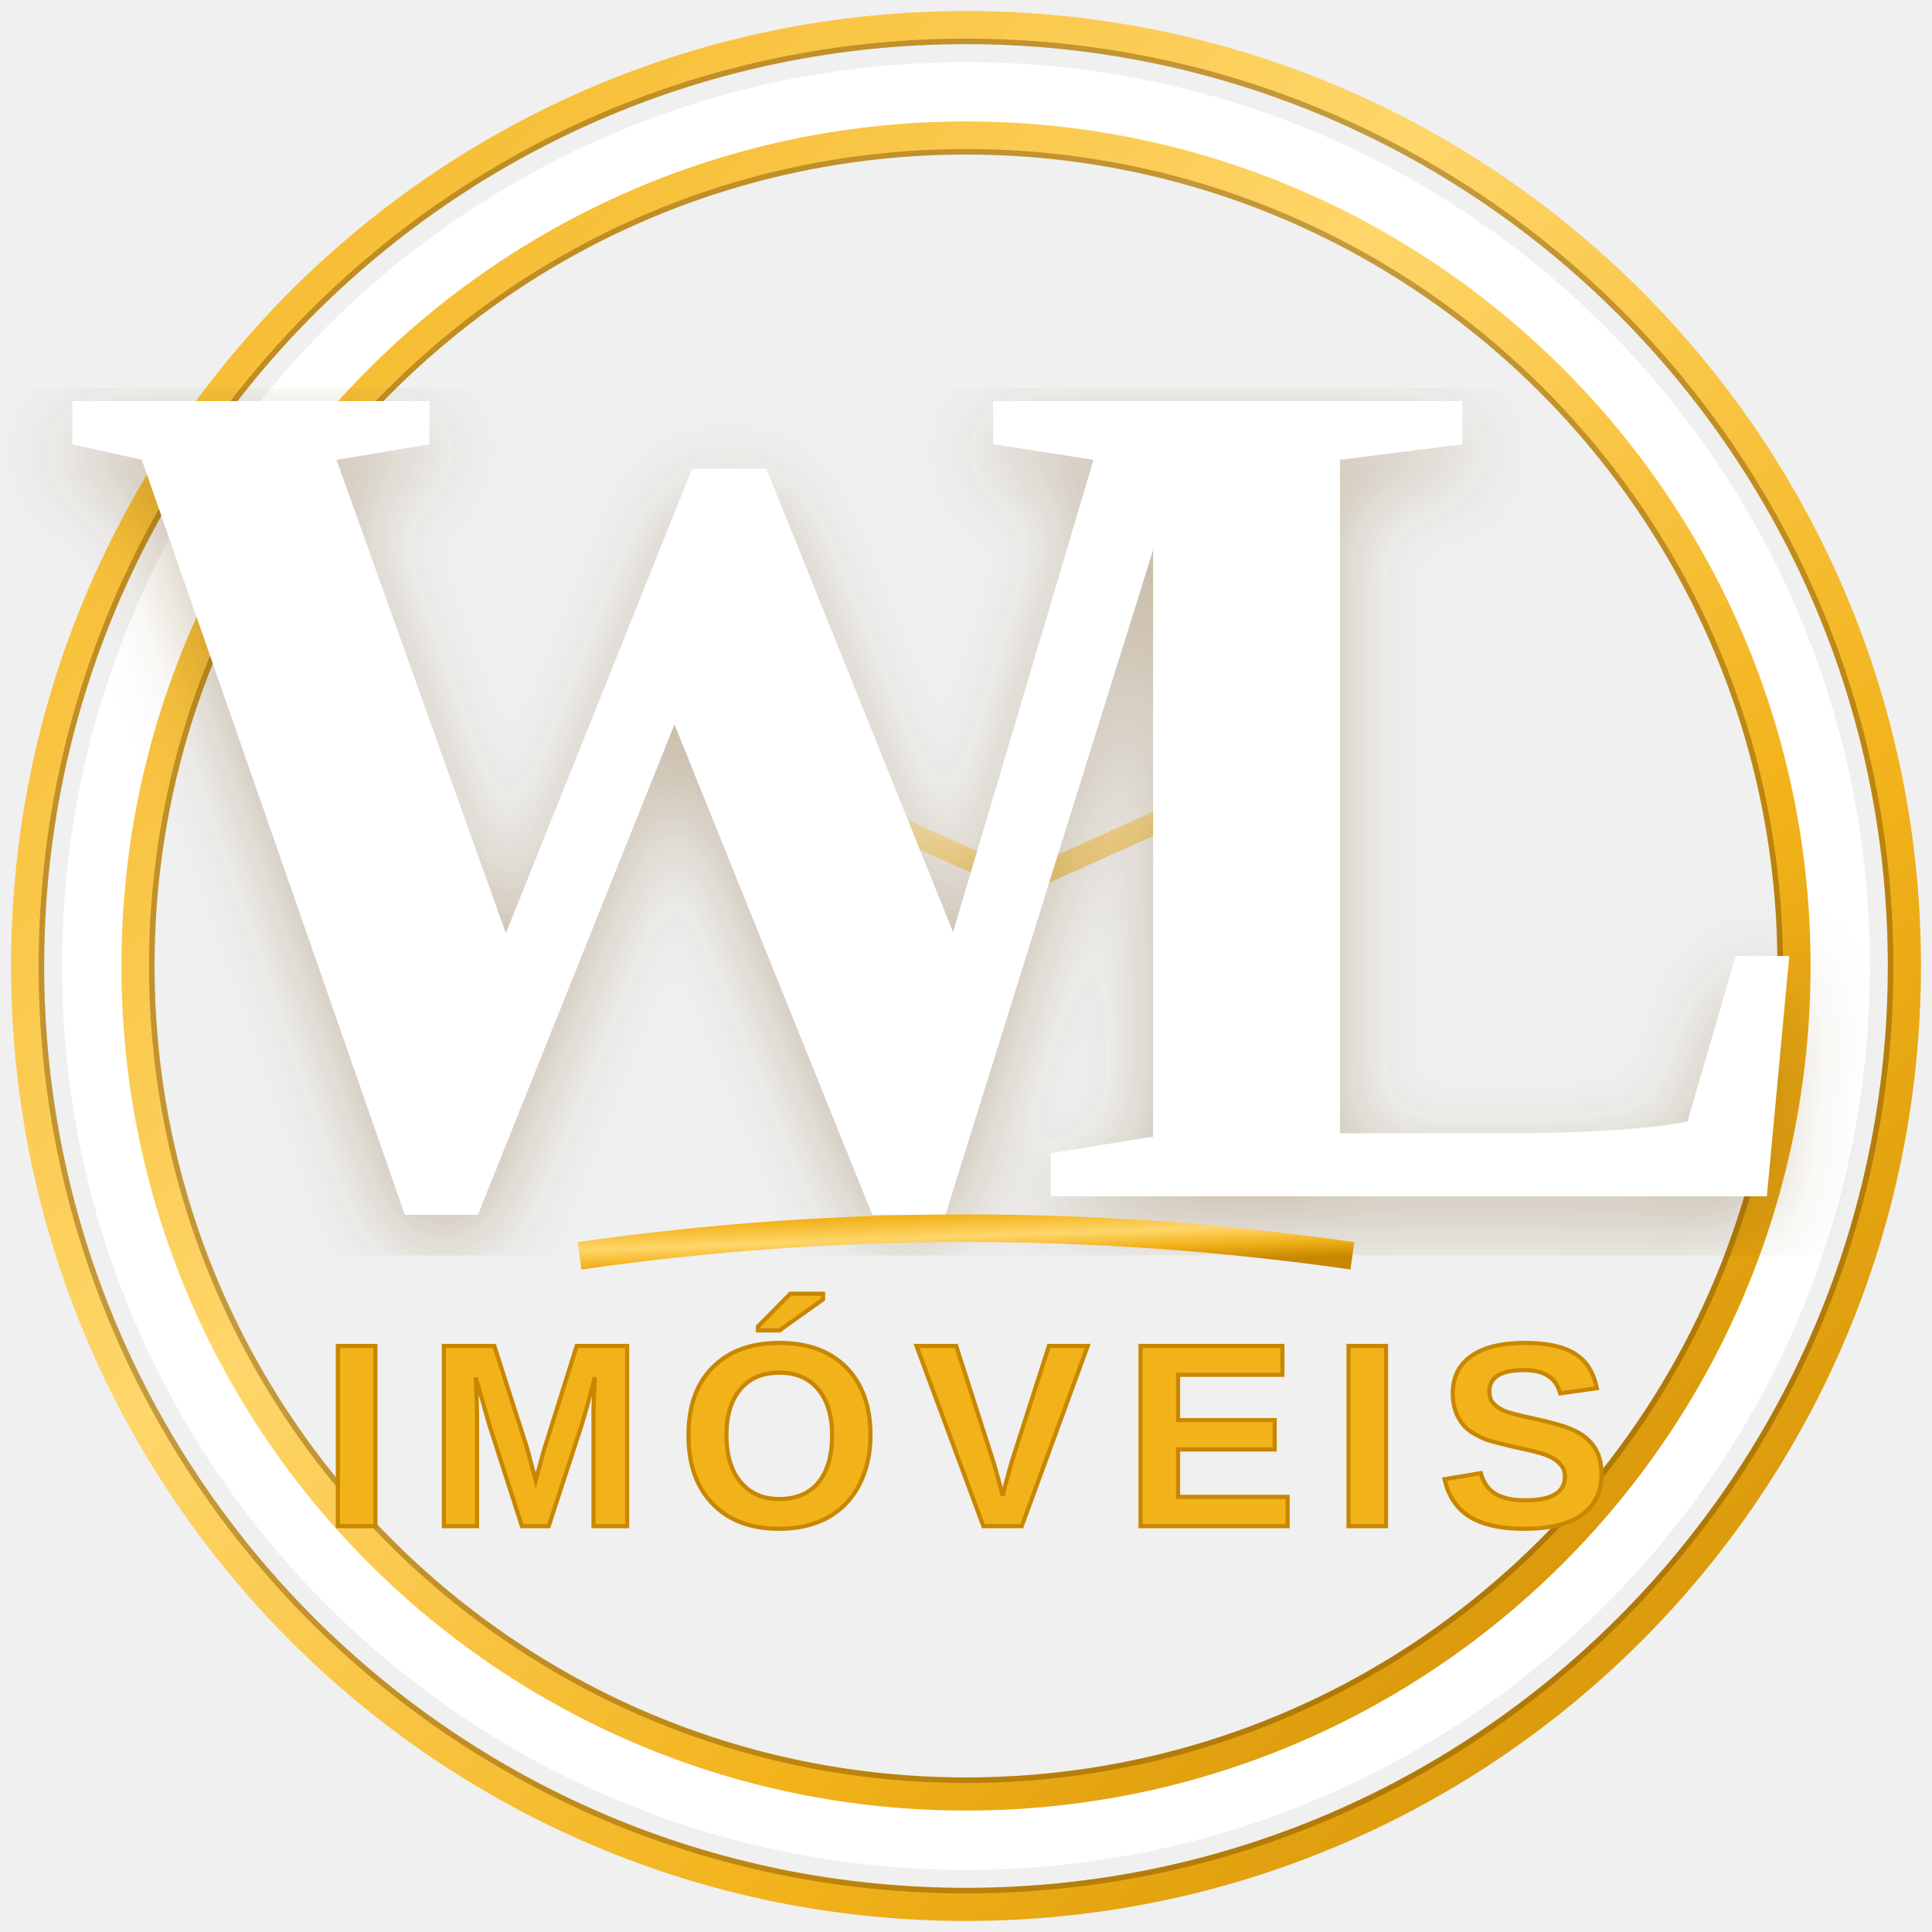
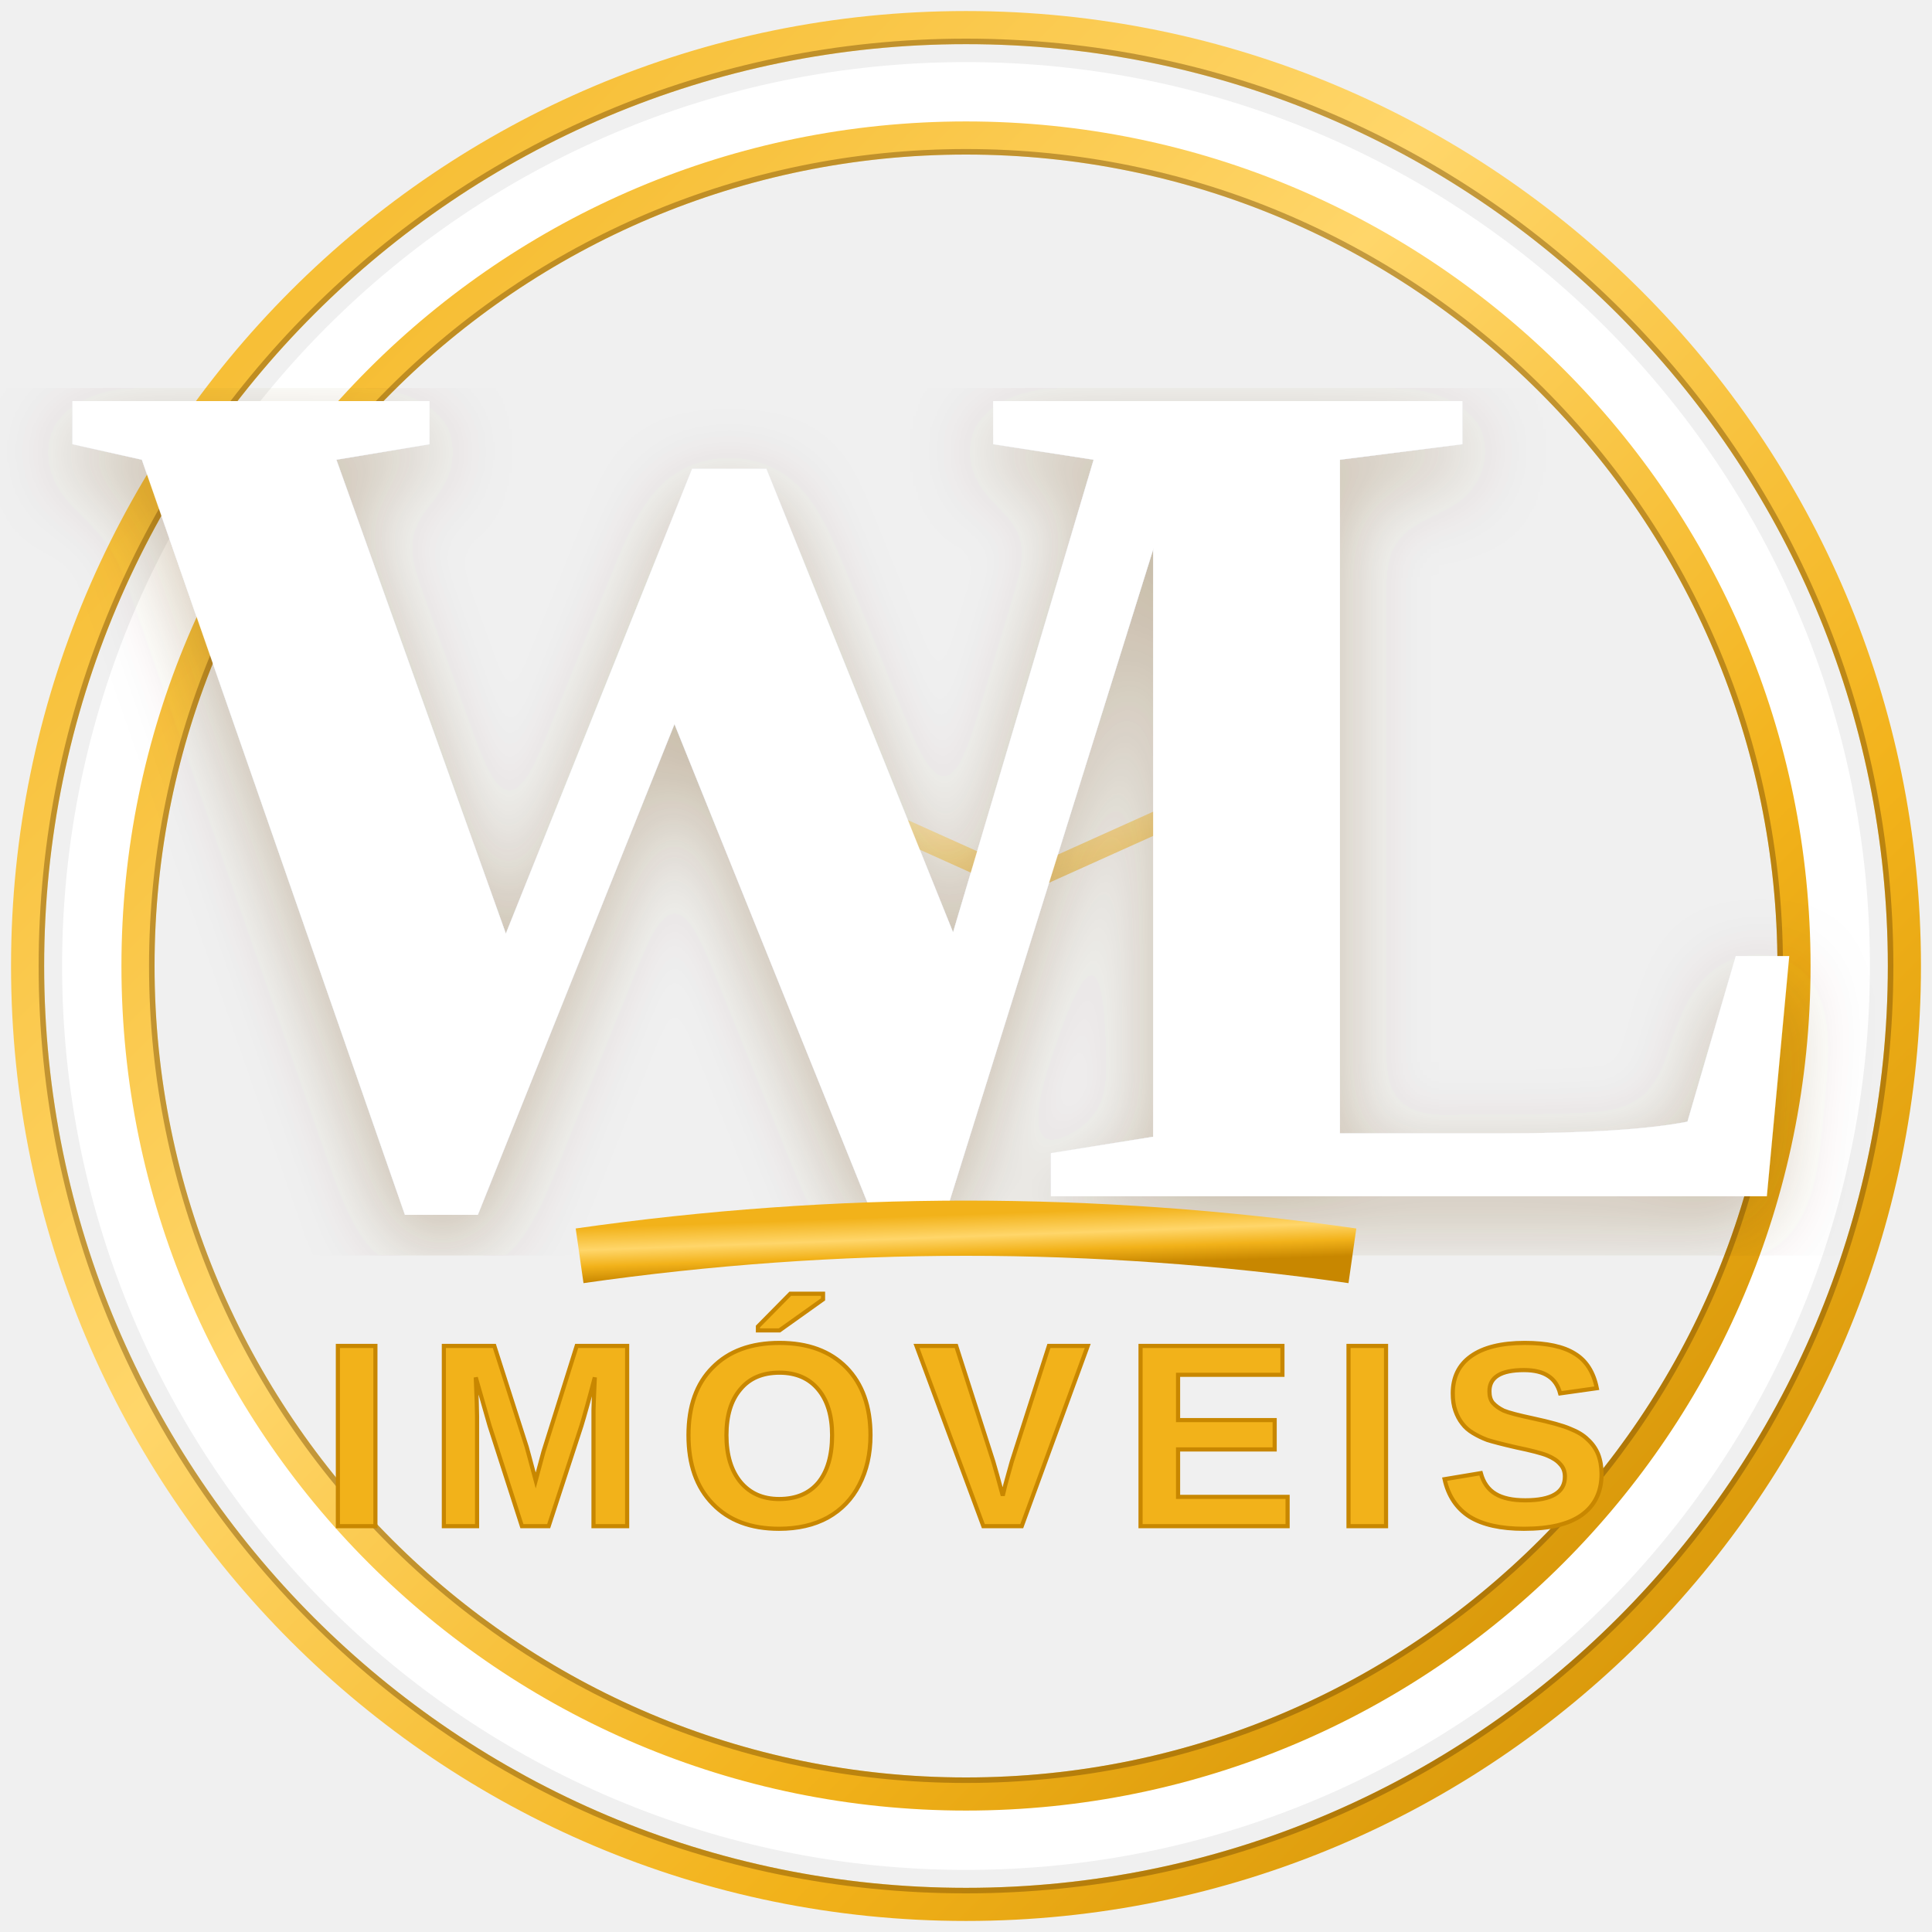
<svg xmlns="http://www.w3.org/2000/svg" width="70" height="70" viewBox="0 0 70 70" preserveAspectRatio="xMidYMid meet">
  <defs>
    <linearGradient id="goldGrad" x1="0%" y1="0%" x2="100%" y2="100%">
      <stop offset="0%" style="stop-color:#F2B21A" />
      <stop offset="40%" style="stop-color:#FFD66A" />
      <stop offset="70%" style="stop-color:#F2B21A" />
      <stop offset="100%" style="stop-color:#C88700" />
    </linearGradient>
    <linearGradient id="goldDark" x1="0%" y1="0%" x2="100%" y2="100%">
      <stop offset="0%" style="stop-color:#C88700" />
      <stop offset="50%" style="stop-color:#F2B21A" />
      <stop offset="100%" style="stop-color:#C88700" />
    </linearGradient>
    <filter id="shadow" x="-5%" y="-5%" width="110%" height="110%">
      <feDropShadow dx="0" dy="1" stdDeviation="1.5" flood-color="#6B4200" flood-opacity="0.3" />
    </filter>
  </defs>
  <circle cx="35" cy="35" r="34" fill="none" stroke="url(#goldGrad)" stroke-width="1.2" />
  <circle cx="35" cy="35" r="33.5" fill="none" stroke="#6B4200" stroke-width="0.2" opacity="0.4" />
  <circle cx="35" cy="35" r="31.5" fill="none" stroke="#FFFFFF" stroke-width="2.5" />
  <circle cx="35" cy="35" r="30" fill="none" stroke="url(#goldGrad)" stroke-width="1.2" />
  <circle cx="35" cy="35" r="29.5" fill="none" stroke="#6B4200" stroke-width="0.2" opacity="0.4" />
  <path d="M 27 27.5 L 37 32 L 47 27.5" fill="none" stroke="url(#goldGrad)" stroke-width="0.8" opacity="0.5" />
  <g filter="url(#shadow)">
    <text x="24" y="28.5" font-family="'Times New Roman', Georgia, serif" font-size="44" font-weight="bold" fill="#FFFFFF" text-anchor="middle" dominant-baseline="central">W</text>
    <text x="52" y="28.5" font-family="'Times New Roman', Georgia, serif" font-size="44" font-weight="bold" fill="#FFFFFF" text-anchor="middle" dominant-baseline="central">L</text>
  </g>
-   <path d="M 21 45.5 Q 35 43.5 49 45.5" fill="none" stroke="url(#goldGrad)" stroke-width="1" />
+   <path d="M 21 45.5 Q 35 43.5 49 45.5" fill="none" stroke="url(#goldGrad)" stroke-width="2" />
  <text x="35" y="52" font-family="Arial, Helvetica, sans-serif" font-size="9.5" font-weight="bold" fill="#F2B21A" text-anchor="middle" letter-spacing="1.2" dominant-baseline="central" stroke="#C88700" stroke-width="0.15">
    IMÓVEIS
  </text>
</svg>
